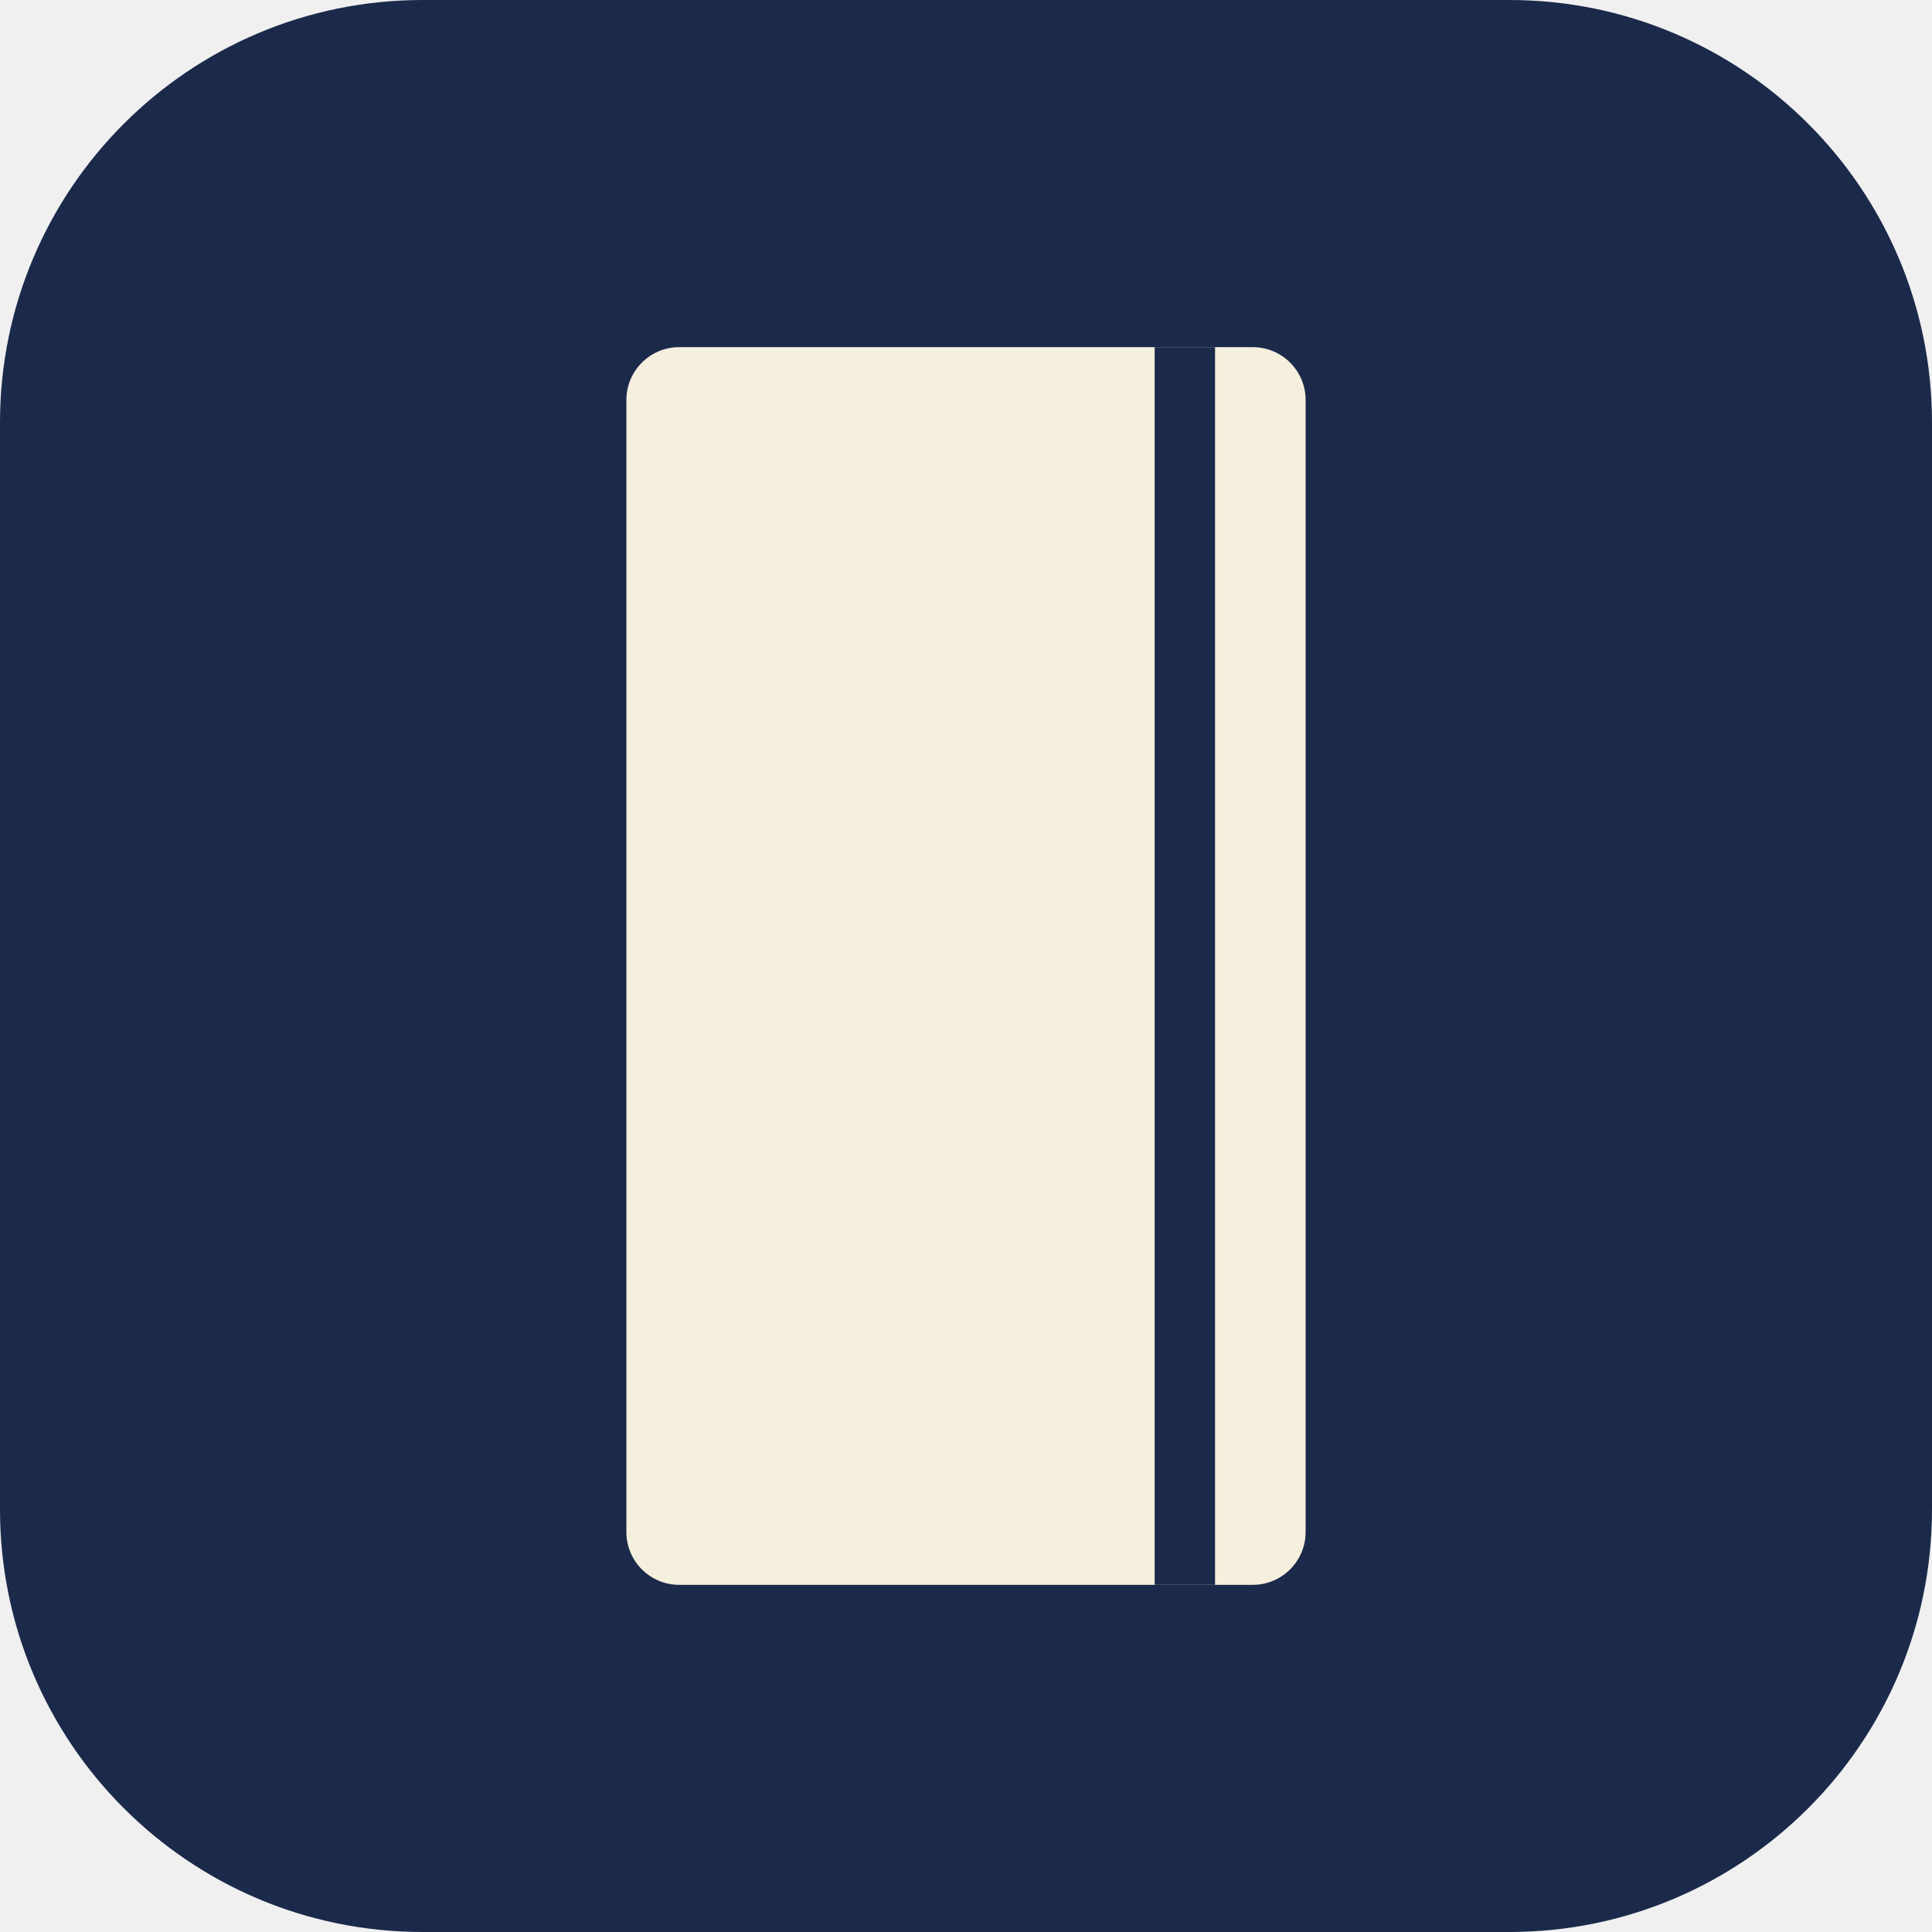
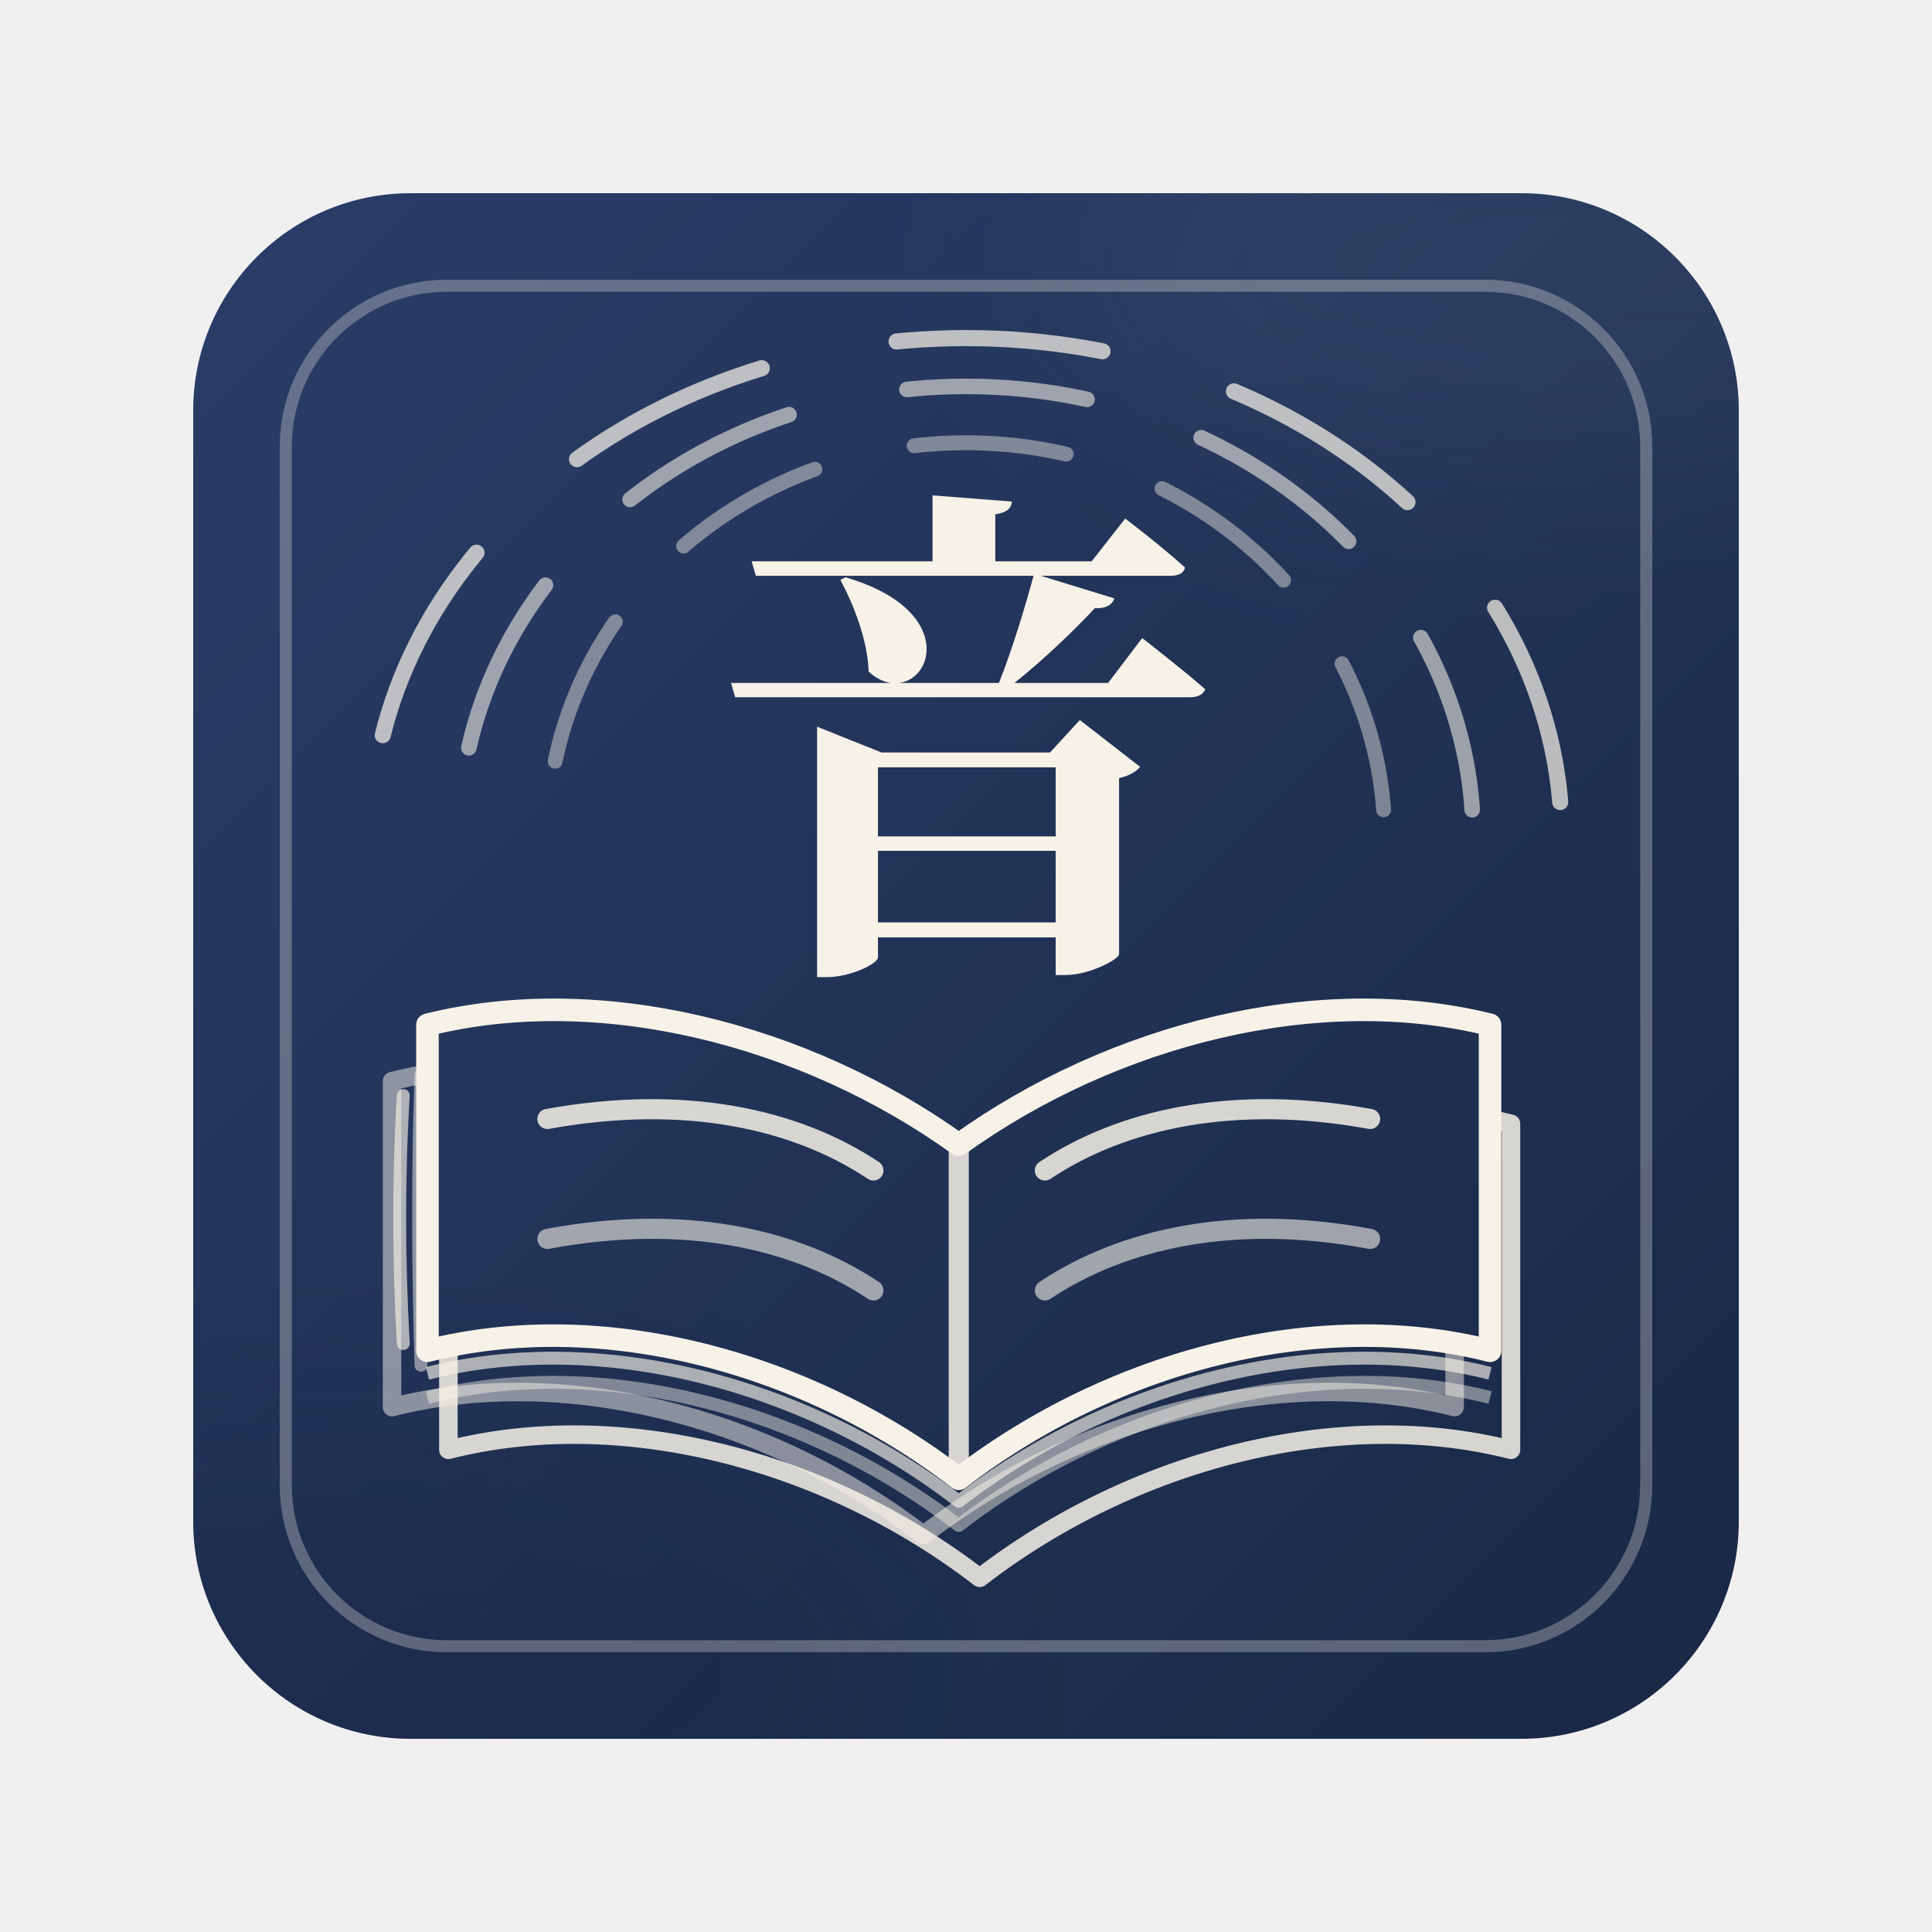
- <svg xmlns="http://www.w3.org/2000/svg" viewBox="0 0 512 512">
-   <rect width="512" height="512" rx="112" fill="#1b2a4a" />
-   <rect x="166" y="92" width="180" height="328" rx="14" fill="#f5efdd" />
-   <rect x="306" y="92" width="16" height="328" fill="#1b2a4a" />
+ <svg xmlns="http://www.w3.org/2000/svg" viewBox="0 0 240 240" width="240" height="240">
+   <defs>
+     <linearGradient id="gx2" x1="0" y1="0" x2="1" y2="1">
+       <stop offset="0" stop-color="#2a3d68" />
+       <stop offset="1" stop-color="#182845" />
+     </linearGradient>
+     <clipPath id="clipx2">
+       <rect x="24" y="24" width="192" height="192" rx="27" />
+     </clipPath>
+     <filter id="softx2" x="-30%" y="-30%" width="160%" height="160%">
+       <feGaussianBlur stdDeviation="12" />
+     </filter>
+   </defs>
+   <rect x="24" y="24" width="192" height="192" rx="27" fill="url(#gx2)" />
+   <g clip-path="url(#clipx2)">
+     <ellipse cx="196" cy="32" rx="66" ry="28" fill="#7488a9" opacity=".12" filter="url(#softx2)" />
+     <ellipse cx="42" cy="208" rx="72" ry="30" fill="#0c1730" opacity=".20" filter="url(#softx2)" />
+   </g>
+   <rect x="35.5" y="35.5" width="169" height="169" rx="20" fill="none" stroke="#f7f2e7" stroke-width="1.5" opacity="0.3" />
+   <g fill="none" stroke="#f7f2e7" stroke-linecap="round">
+     <path d="M 68.0 104 A 52 49 0 0 1 172.0 104" stroke-width="1.85" opacity="0.44" stroke-dasharray="19.0 12.7" stroke-dashoffset="-9.5" />
+     <path d="M 57.0 104 A 63 56 0 0 1 183.0 104" stroke-width="1.93" opacity="0.58" stroke-dasharray="22.5 15.0" stroke-dashoffset="-11.2" />
+     <path d="M 46.0 104 A 74 62 0 0 1 194.0 104" stroke-width="2.0" opacity="0.72" stroke-dasharray="25.7 17.1" stroke-dashoffset="-12.8" />
+   </g>
+   <defs>
+     <mask id="rimx2" maskUnits="userSpaceOnUse" x="-30" y="-30" width="300" height="300">
+       <rect x="-30" y="-30" width="300" height="300" fill="#fff" />
+       <path d="M 119.1 196.7 C 99.9 181.9 74.4 175.4 53.1 180.8 V 140.3 C 74.4 135.0 99.9 141.4 119.1 155.2 C 138.3 141.4 163.8 135.0 185.1 140.3 V 180.8 C 163.8 175.4 138.3 181.9 119.1 196.7 Z" fill="#000" />
+     </mask>
+   </defs>
+   <g transform="translate(0 -13)" fill="none" stroke="#f7f2e7" stroke-linejoin="round">
+     <g mask="url(#rimx2)">
+       <path d="M 119.1 196.7 C 99.9 181.9 74.4 175.4 53.1 180.8 V 140.3 C 74.4 135.0 99.9 141.4 119.1 155.2 C 138.3 141.4 163.8 135.0 185.1 140.3 V 180.8 C 163.8 175.4 138.3 181.9 119.1 196.7 Z" transform="translate(2.6 12.3)" stroke-width="2.3" opacity="0.85" />
+       <path d="M 119.1 196.7 C 99.9 181.9 74.4 175.4 53.1 180.8 V 140.3 C 74.4 135.0 99.9 141.4 119.1 155.2 C 138.3 141.4 163.8 135.0 185.1 140.3 V 180.8 C 163.8 175.4 138.3 181.9 119.1 196.7 Z" transform="translate(-4.4 7.0)" stroke-width="2.3" opacity="0.50" />
+     </g>
+     <path d="M 119.1 196.7 C 99.9 181.9 74.4 175.4 53.1 180.8 V 140.3 C 74.4 135.0 99.9 141.4 119.1 155.2 C 138.3 141.4 163.8 135.0 185.1 140.3 V 180.8 C 163.8 175.4 138.3 181.9 119.1 196.7 Z" stroke-width="2.8" />
+     <path d="M 53.1 180.8 C 74.4 175.4 99.9 181.9 119.1 196.7 C 138.3 181.9 163.8 175.4 185.1 180.8" transform="translate(0 2.8)" stroke-width="1.6" opacity="0.65" />
+     <path d="M 53.1 180.8 C 74.4 175.4 99.9 181.9 119.1 196.7 C 138.3 181.9 163.8 175.4 185.1 180.8" transform="translate(0 5.8)" stroke-width="1.6" opacity="0.45" />
+     <g stroke-linecap="round">
+       <path d="M 50.1 149.1 C 49.5 158.8 49.5 169.4 50.1 179.9" stroke-width="1.6" opacity="0.65" />
+       <path d="M 52.3 146.5 C 51.9 157.0 51.9 170.2 52.3 182.6" stroke-width="1.6" opacity="0.5" />
+     </g>
+     <g fill="none" stroke="#f7f2e7" stroke-linecap="round">
+       <path d="M 119.1 155.2 V 196.7" stroke-width="2.5" opacity="0.85" />
+       <path d="M 68.0 152.0 C 85.1 148.9 98.9 152.0 108.5 158.4" stroke-width="2.5" opacity="0.85" />
+       <path d="M 170.2 152.0 C 153.2 148.9 139.4 152.0 129.8 158.4" stroke-width="2.5" opacity="0.85" />
+       <path d="M 68.0 166.9 C 85.1 163.7 98.9 166.9 108.5 173.3" stroke-width="2.5" opacity="0.6" />
+       <path d="M 170.2 166.9 C 153.2 163.7 139.4 166.9 129.8 173.3" stroke-width="2.5" opacity="0.6" />
+     </g>
+   </g>
+   <text x="120" y="88" font-family="'Noto Serif CJK JP','Hiragino Mincho ProN','Hiragino Mincho Pro','Yu Mincho',serif" font-size="64" font-weight="600" fill="#f7f2e7" text-anchor="middle" dominant-baseline="central">音</text>
</svg>
